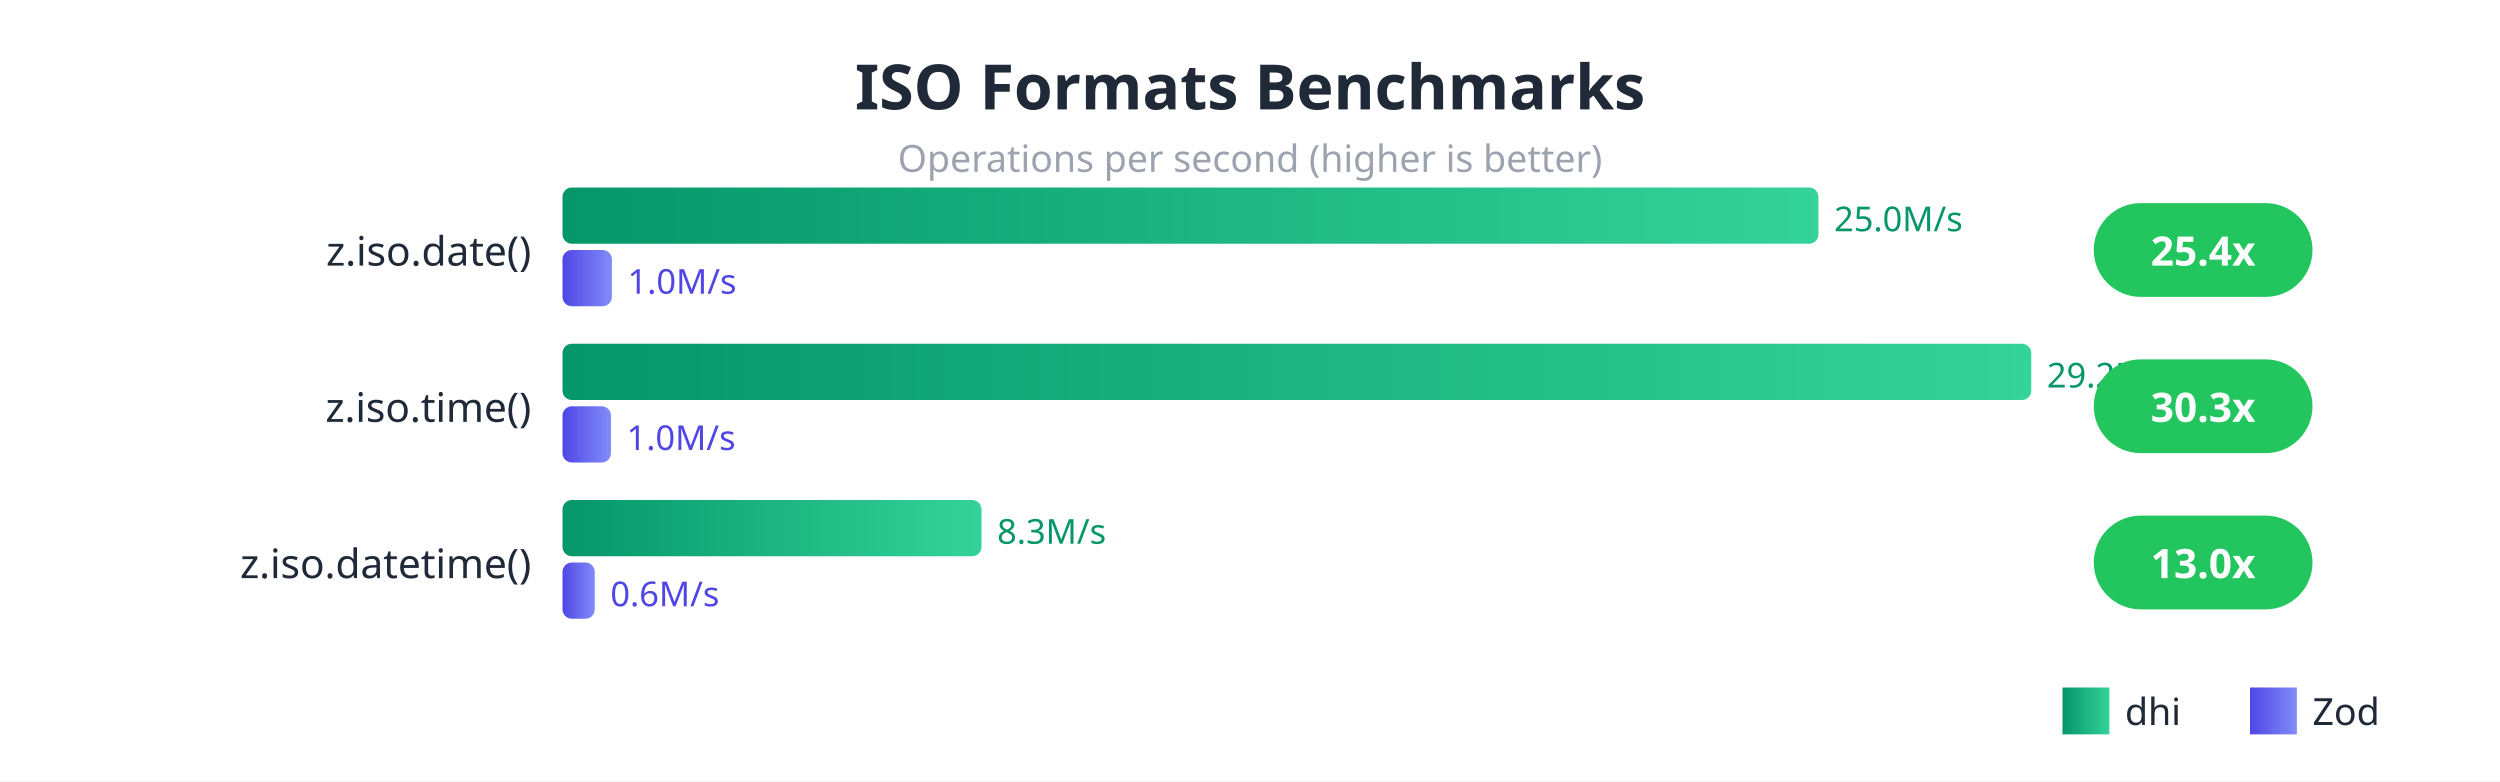
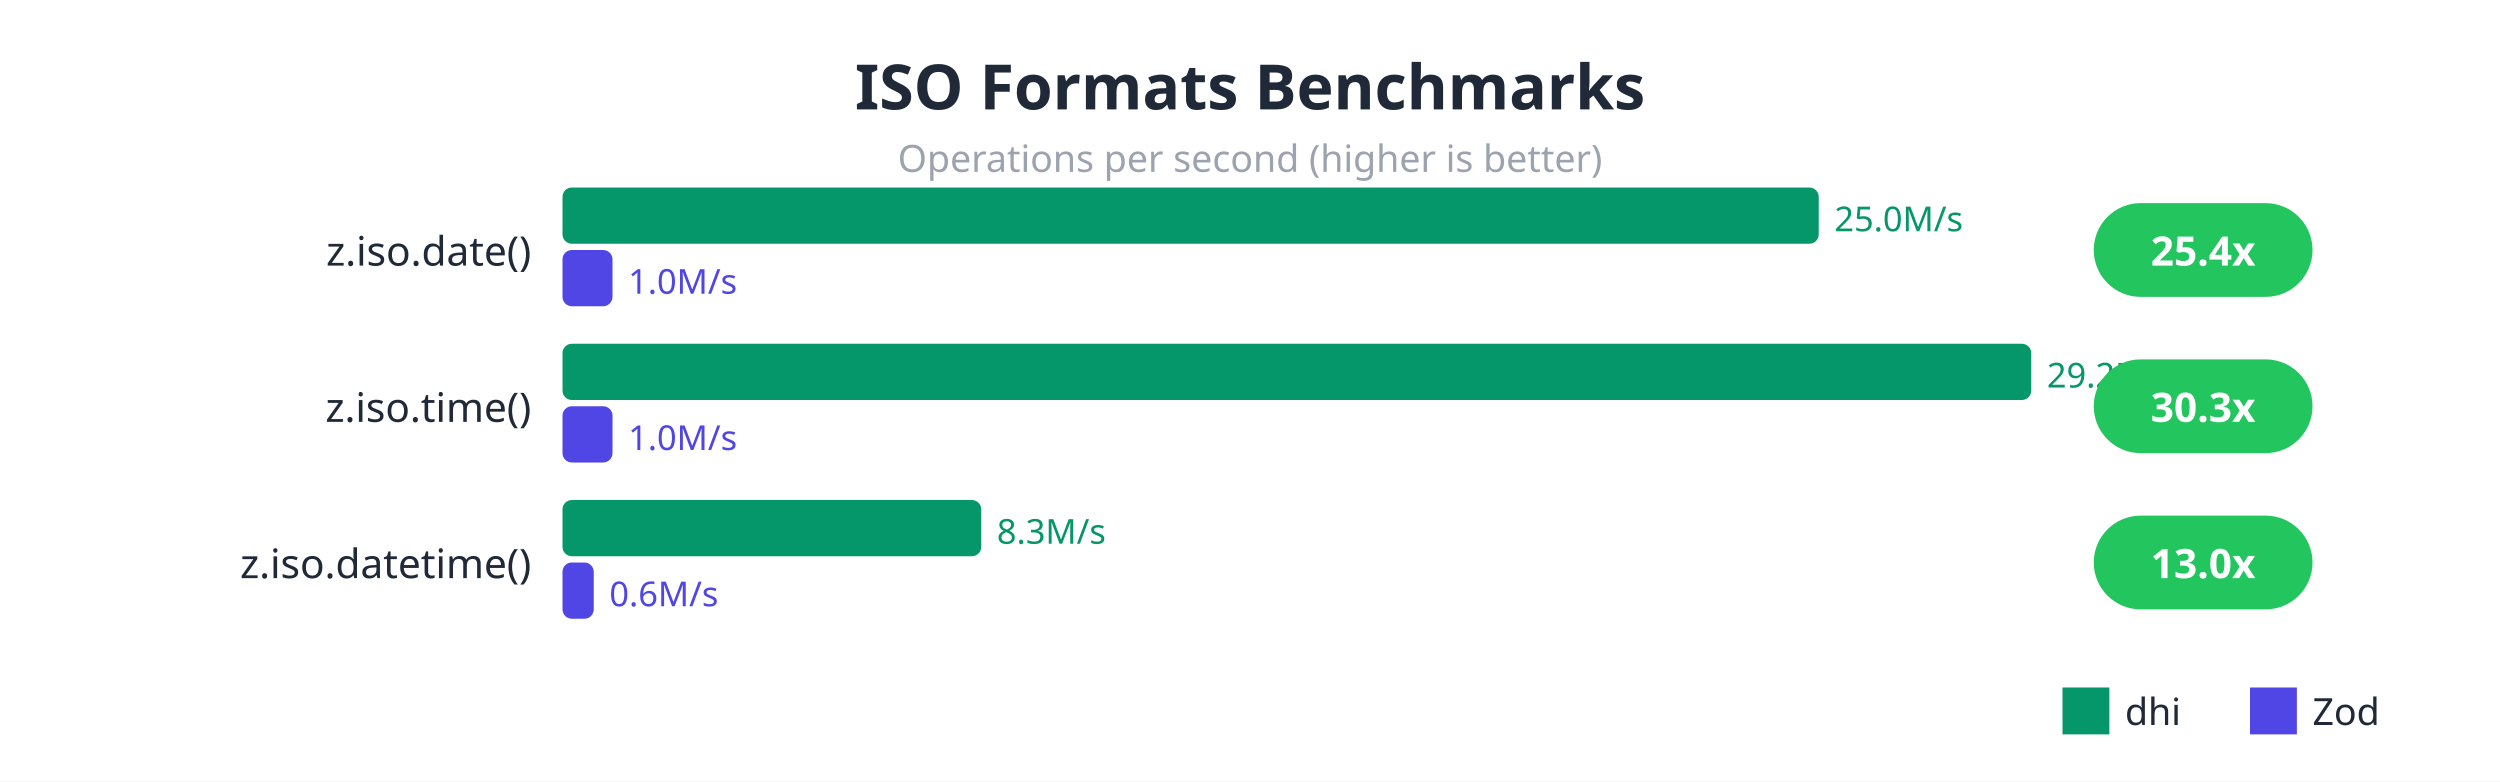
- <svg xmlns="http://www.w3.org/2000/svg" viewBox="0 0 800 250" style="font-family: system-ui, sans-serif;">
-   <defs>
-     <linearGradient id="dhiGrad" x1="0%" y1="0%" x2="100%" y2="0%">
-       <stop offset="0%" style="stop-color:#059669;stop-opacity:1" />
-       <stop offset="100%" style="stop-color:#34d399;stop-opacity:1" />
-     </linearGradient>
-     <linearGradient id="zodGrad" x1="0%" y1="0%" x2="100%" y2="0%">
-       <stop offset="0%" style="stop-color:#4f46e5;stop-opacity:1" />
-       <stop offset="100%" style="stop-color:#818cf8;stop-opacity:1" />
-     </linearGradient>
-   </defs>
+ <svg xmlns="http://www.w3.org/2000/svg" viewBox="0 0 800 250">
  <rect width="800" height="250" fill="#ffffff" />
-   <text x="400" y="35" fill="#1f2937" font-size="20" font-weight="bold" text-anchor="middle">ISO Formats Benchmarks</text>
-   <text x="400" y="55" fill="#9ca3af" font-size="12" text-anchor="middle">Operations per second (higher is better)</text>
-   <text x="170" y="85" fill="#1f2937" font-size="13" text-anchor="end">z.iso.date()</text>
-   <rect x="180" y="60" width="401.905" height="18" fill="url(#dhiGrad)" rx="3" />
-   <text x="586.905" y="74" fill="#059669" font-size="11">25.0M/s</text>
-   <rect x="180" y="80" width="15.81" height="18" fill="url(#zodGrad)" rx="3" />
-   <text x="200.81" y="94" fill="#4f46e5" font-size="11">1.0M/s</text>
+   <text x="400" y="35" fill="#1f2937" font-size="20" font-weight="bold" text-anchor="middle" font-family="sans-serif">ISO Formats Benchmarks</text>
+   <text x="400" y="55" fill="#9ca3af" font-size="12" text-anchor="middle" font-family="sans-serif">Operations per second (higher is better)</text>
+   <text x="170" y="85" fill="#1f2937" font-size="13" text-anchor="end" font-family="sans-serif">z.iso.date()</text>
+   <rect x="180" y="60" width="402" height="18" fill="#059669" rx="3" />
+   <text x="587" y="74" fill="#059669" font-size="11" font-family="sans-serif">25.0M/s</text>
+   <rect x="180" y="80" width="16" height="18" fill="#4f46e5" rx="3" />
+   <text x="201" y="94" fill="#4f46e5" font-size="11" font-family="sans-serif">1.0M/s</text>
  <rect x="670" y="65" width="70" height="30" fill="#22c55e" rx="15" />
-   <text x="705" y="85" fill="white" font-size="13" font-weight="bold" text-anchor="middle">25.4x</text>
-   <text x="170" y="135" fill="#1f2937" font-size="13" text-anchor="end">z.iso.time()</text>
-   <rect x="180" y="110" width="470" height="18" fill="url(#dhiGrad)" rx="3" />
-   <text x="655" y="124" fill="#059669" font-size="11">29.2M/s</text>
-   <rect x="180" y="130" width="15.511" height="18" fill="url(#zodGrad)" rx="3" />
-   <text x="200.511" y="144" fill="#4f46e5" font-size="11">1.0M/s</text>
+   <text x="705" y="85" fill="white" font-size="13" font-weight="bold" text-anchor="middle" font-family="sans-serif">25.4x</text>
+   <text x="170" y="135" fill="#1f2937" font-size="13" text-anchor="end" font-family="sans-serif">z.iso.time()</text>
+   <rect x="180" y="110" width="470" height="18" fill="#059669" rx="3" />
+   <text x="655" y="124" fill="#059669" font-size="11" font-family="sans-serif">29.2M/s</text>
+   <rect x="180" y="130" width="16" height="18" fill="#4f46e5" rx="3" />
+   <text x="201" y="144" fill="#4f46e5" font-size="11" font-family="sans-serif">1.0M/s</text>
  <rect x="670" y="115" width="70" height="30" fill="#22c55e" rx="15" />
-   <text x="705" y="135" fill="white" font-size="13" font-weight="bold" text-anchor="middle">30.3x</text>
-   <text x="170" y="185" fill="#1f2937" font-size="13" text-anchor="end">z.iso.datetime()</text>
-   <rect x="180" y="160" width="134.08" height="18" fill="url(#dhiGrad)" rx="3" />
-   <text x="319.08" y="174" fill="#059669" font-size="11">8.3M/s</text>
-   <rect x="180" y="180" width="10.326" height="18" fill="url(#zodGrad)" rx="3" />
-   <text x="195.326" y="194" fill="#4f46e5" font-size="11">0.6M/s</text>
+   <text x="705" y="135" fill="white" font-size="13" font-weight="bold" text-anchor="middle" font-family="sans-serif">30.3x</text>
+   <text x="170" y="185" fill="#1f2937" font-size="13" text-anchor="end" font-family="sans-serif">z.iso.datetime()</text>
+   <rect x="180" y="160" width="134" height="18" fill="#059669" rx="3" />
+   <text x="319" y="174" fill="#059669" font-size="11" font-family="sans-serif">8.3M/s</text>
+   <rect x="180" y="180" width="10" height="18" fill="#4f46e5" rx="3" />
+   <text x="195" y="194" fill="#4f46e5" font-size="11" font-family="sans-serif">0.6M/s</text>
  <rect x="670" y="165" width="70" height="30" fill="#22c55e" rx="15" />
-   <text x="705" y="185" fill="white" font-size="13" font-weight="bold" text-anchor="middle">13.0x</text>
-   <rect x="660" y="220" width="15" height="15" fill="url(#dhiGrad)" />
-   <text x="680" y="232" fill="#1f2937" font-size="12">dhi</text>
-   <rect x="720" y="220" width="15" height="15" fill="url(#zodGrad)" />
-   <text x="740" y="232" fill="#1f2937" font-size="12">Zod</text>
+   <text x="705" y="185" fill="white" font-size="13" font-weight="bold" text-anchor="middle" font-family="sans-serif">13.0x</text>
+   <rect x="660" y="220" width="15" height="15" fill="#059669" />
+   <text x="680" y="232" fill="#1f2937" font-size="12" font-family="sans-serif">dhi</text>
+   <rect x="720" y="220" width="15" height="15" fill="#4f46e5" />
+   <text x="740" y="232" fill="#1f2937" font-size="12" font-family="sans-serif">Zod</text>
</svg>
